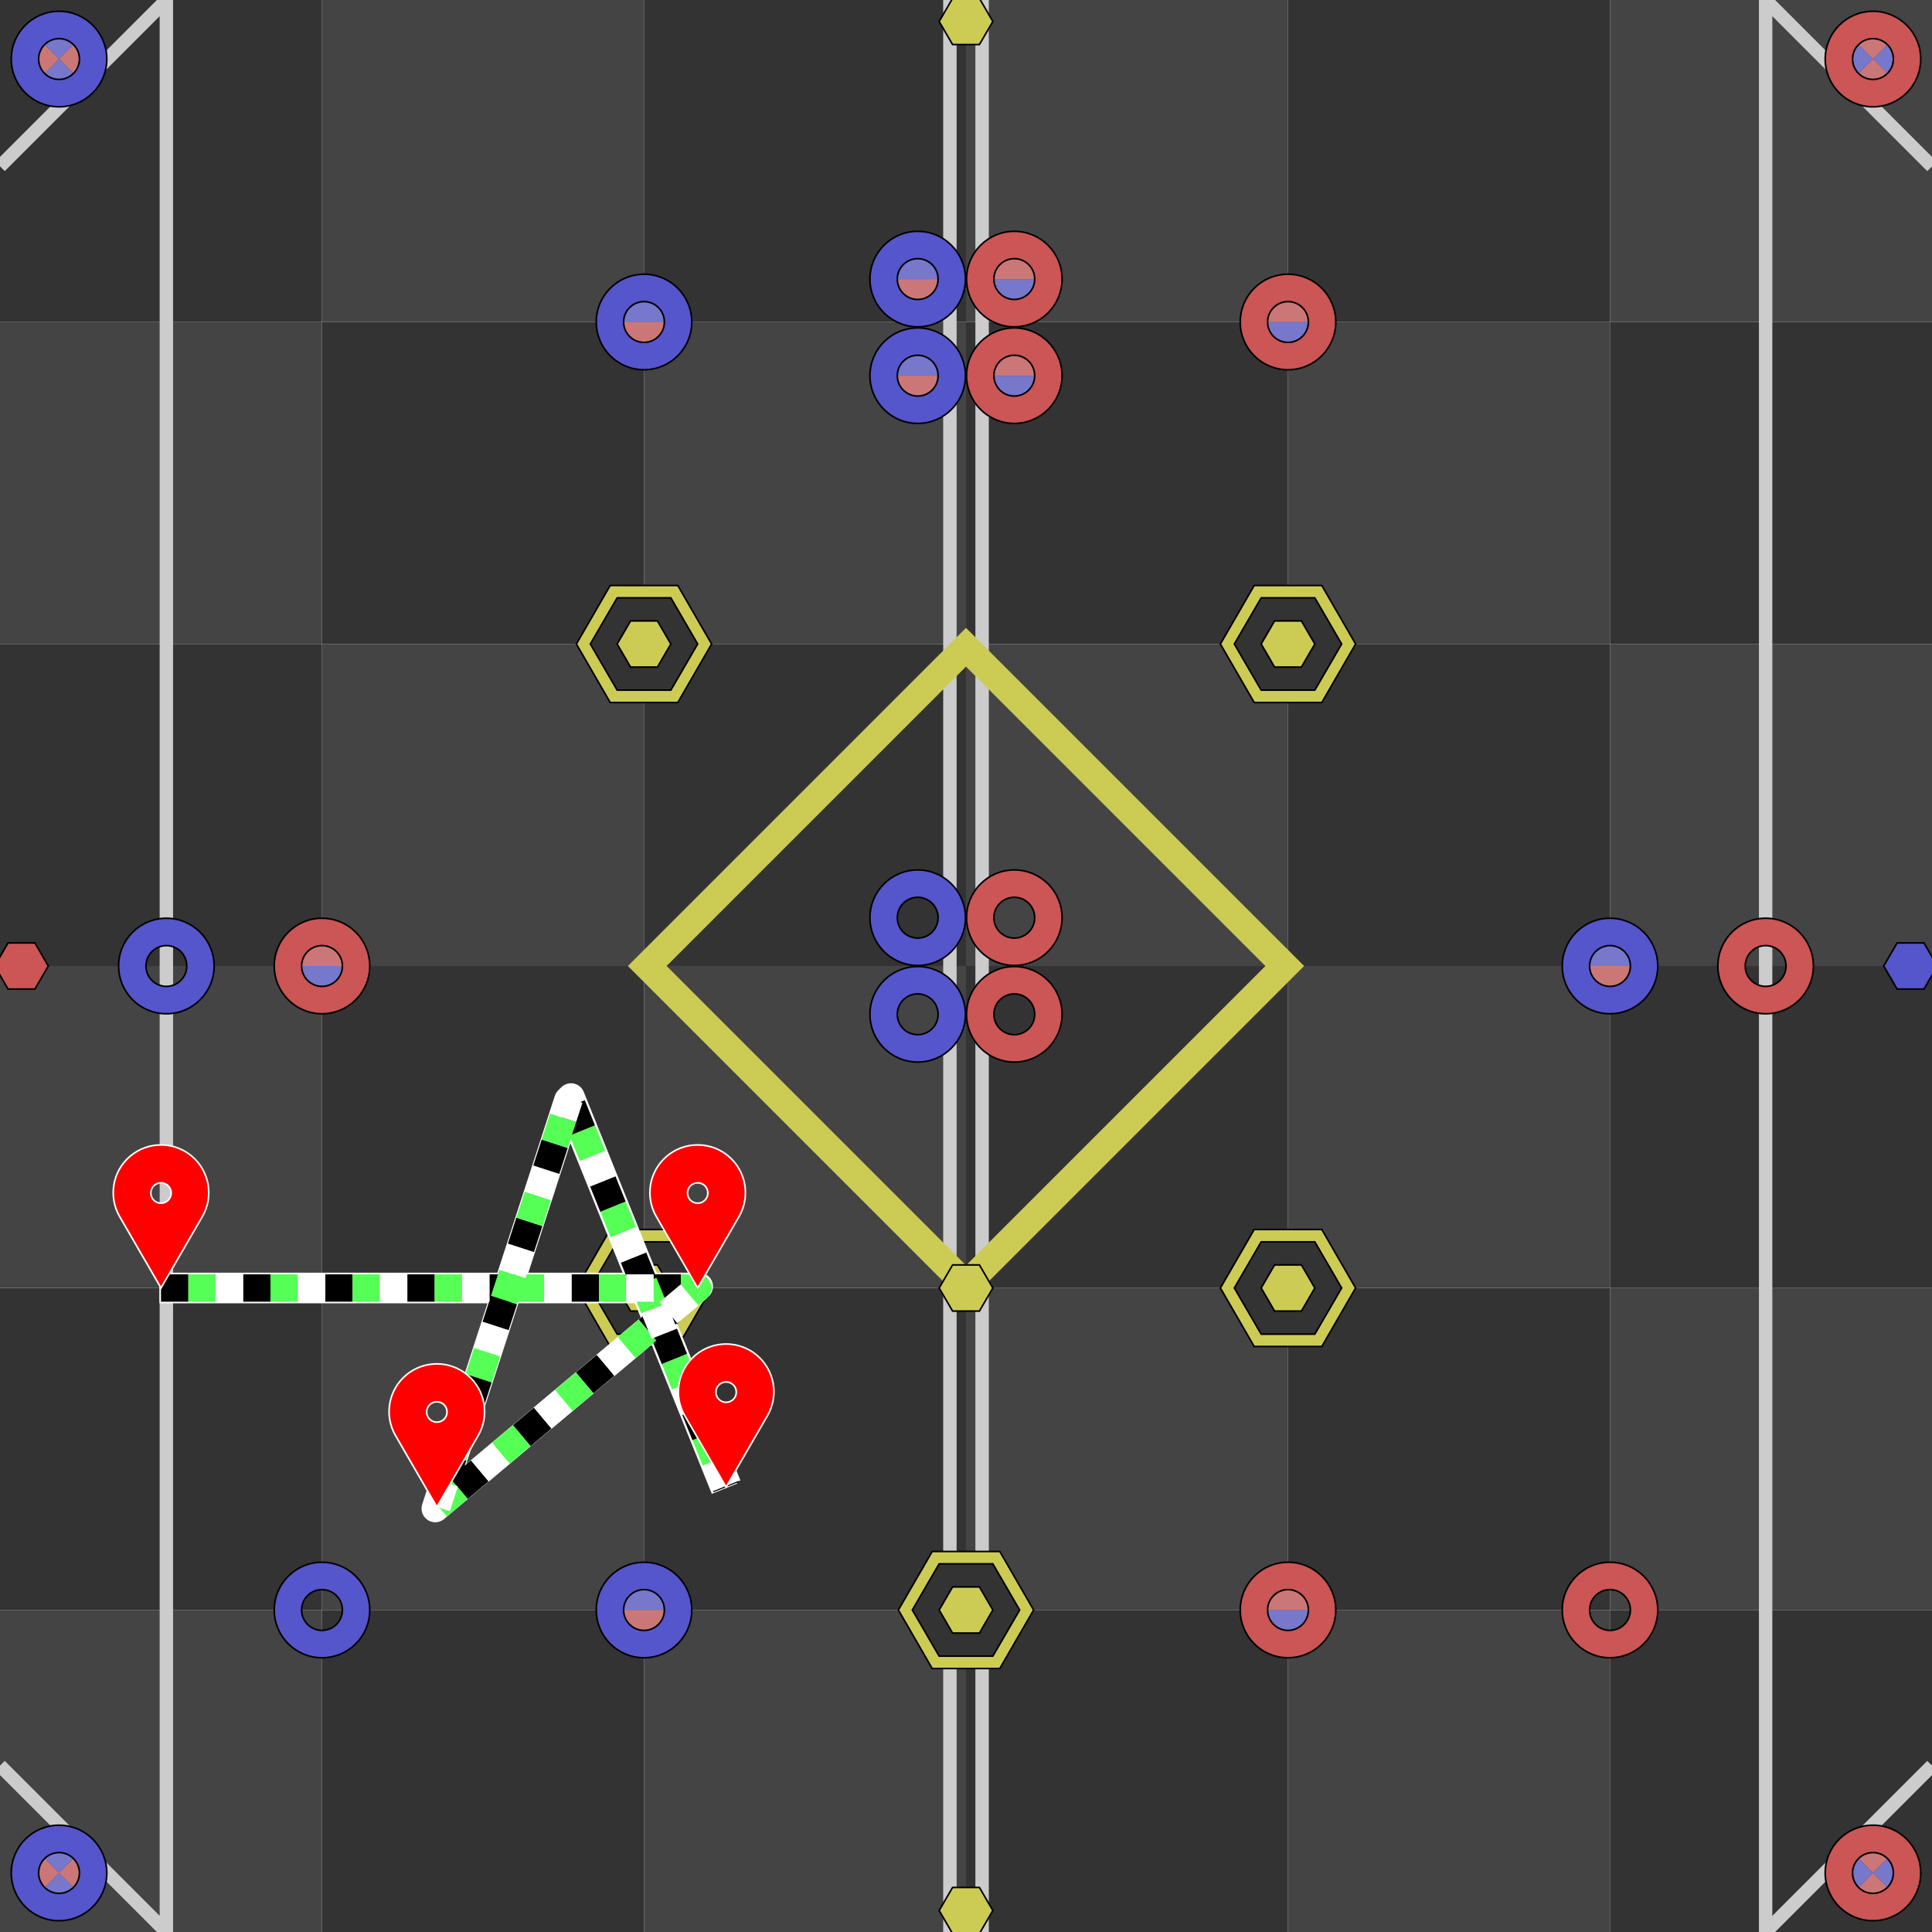
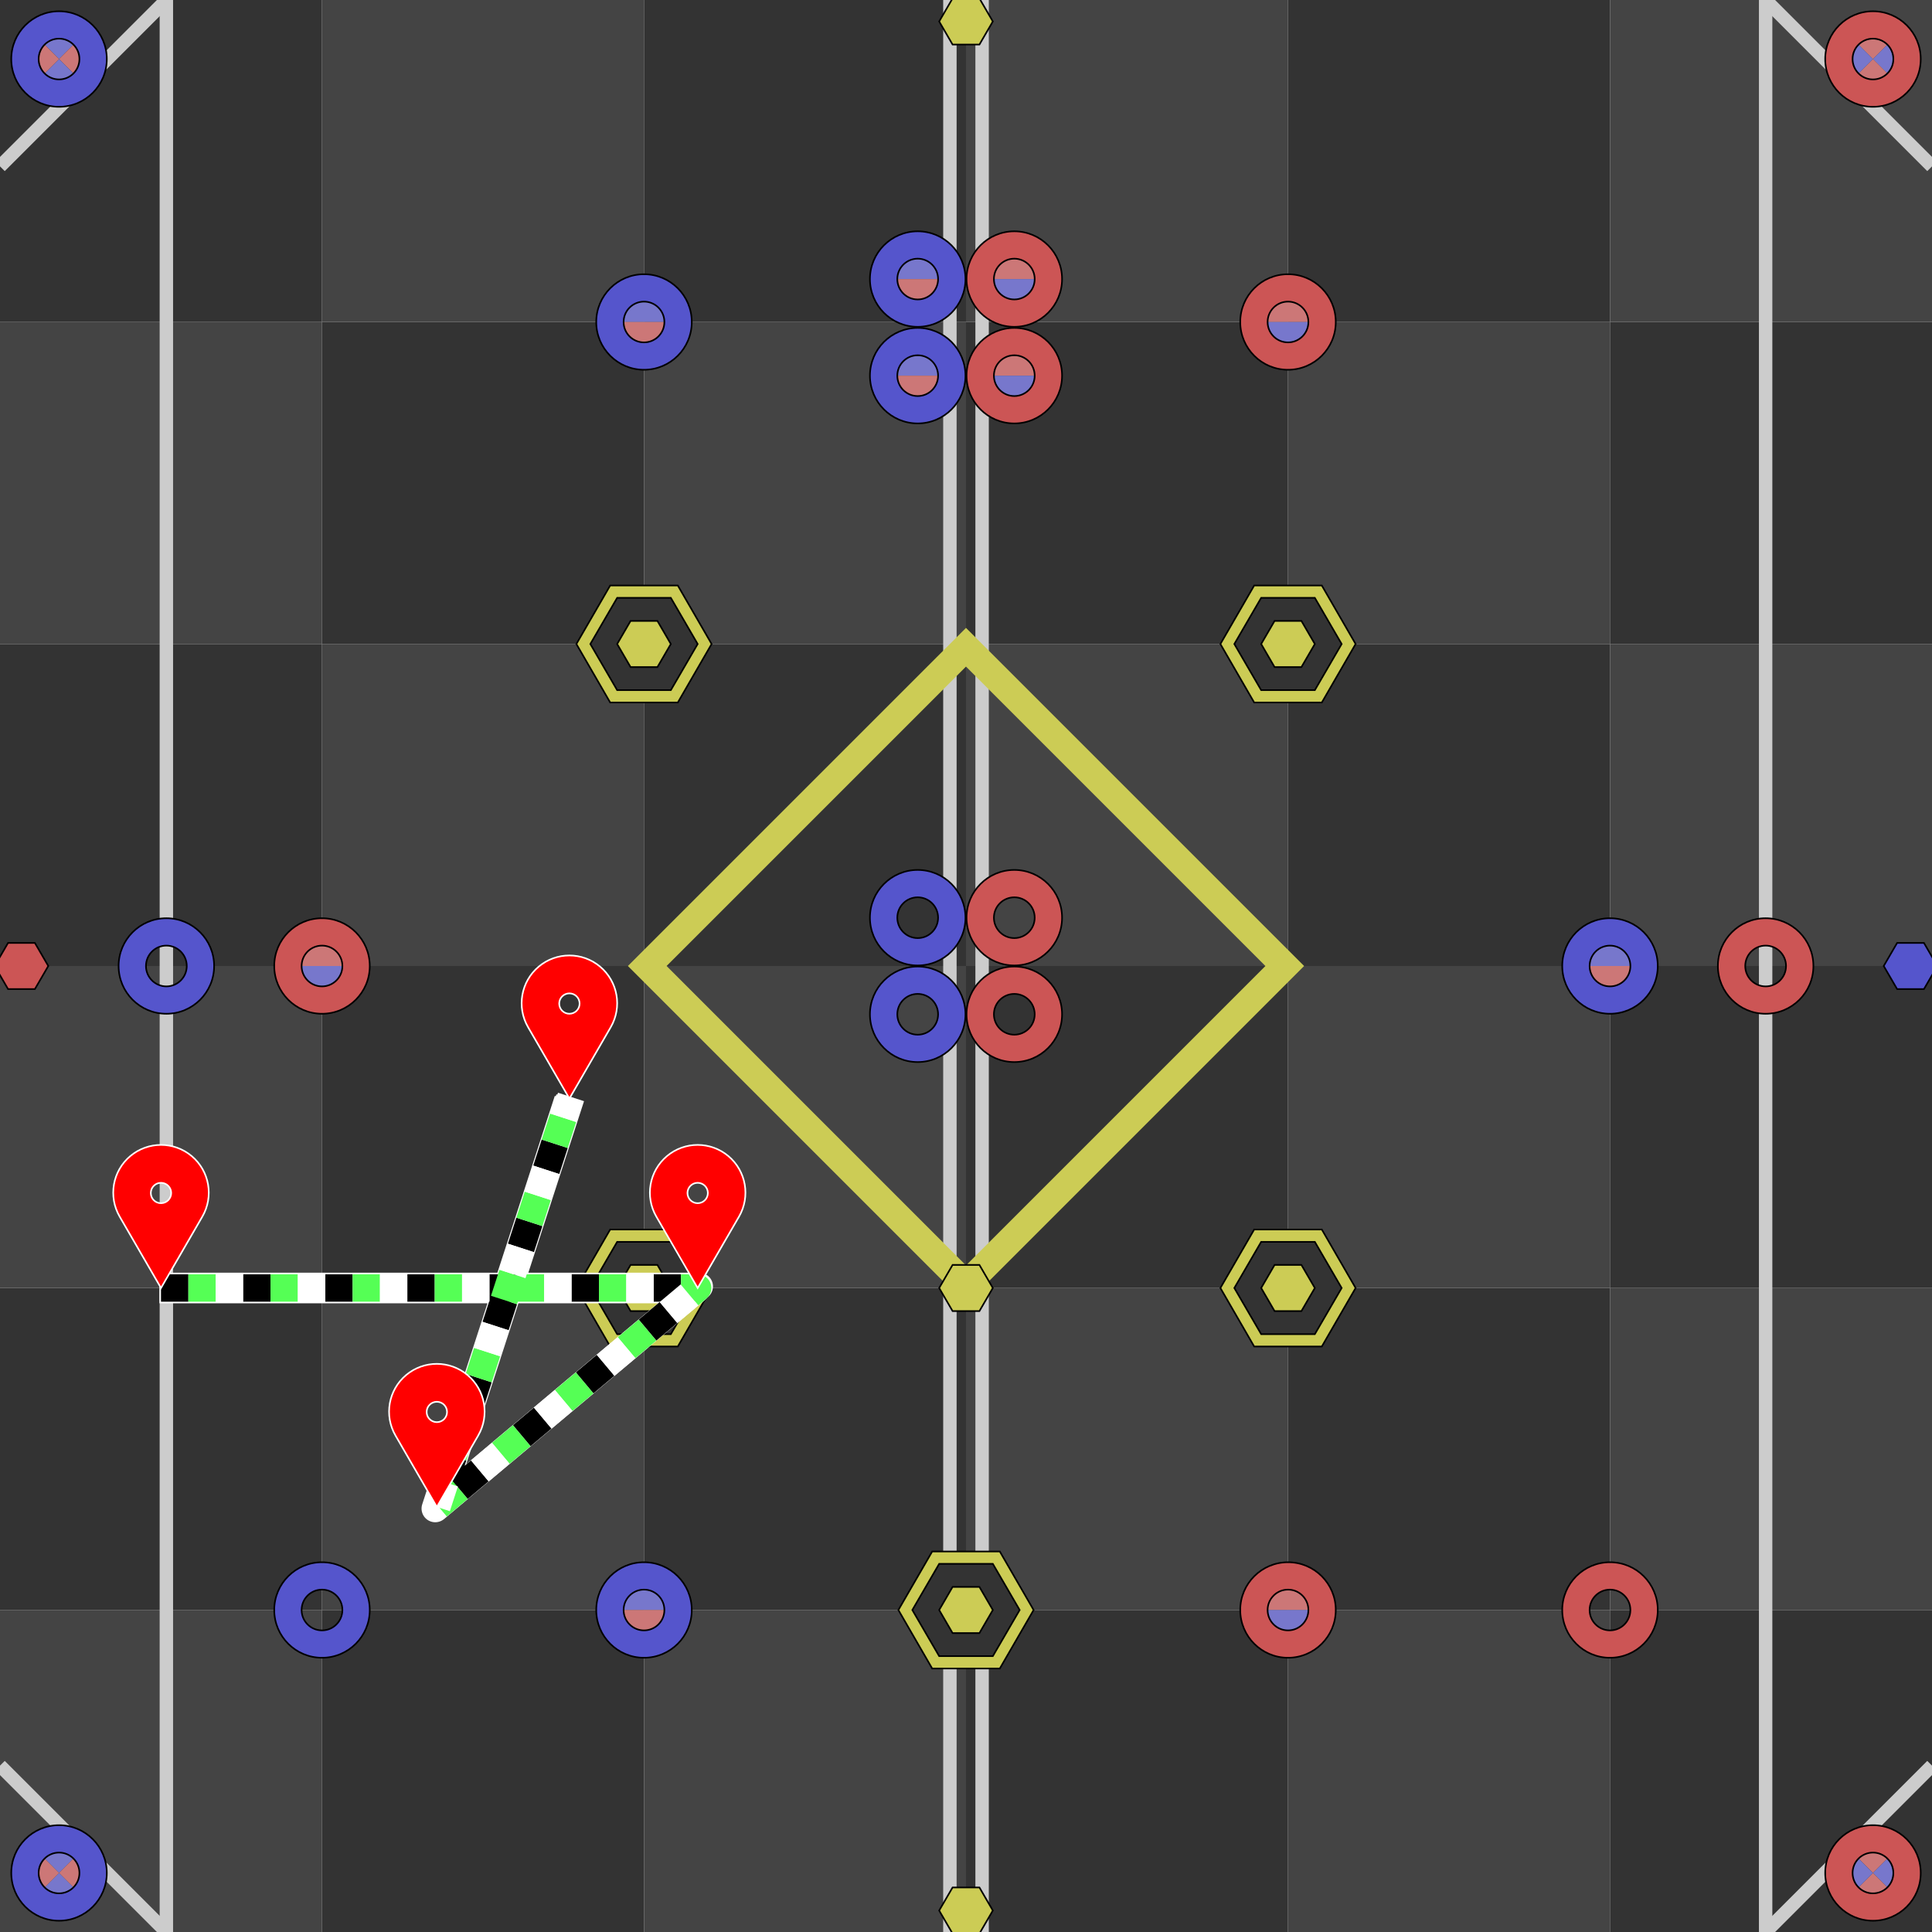
<svg xmlns="http://www.w3.org/2000/svg" version="1.1" width="600" height="600" viewBox="-1800 -1800 3600 3600">
  <g transform="scale(1, -1)">
    <rect x="-1800" y="-1800" width="600" height="600" fill="#444444" />
    <rect x="-1800" y="-1200" width="600" height="600" fill="#333333" />
    <rect x="-1800" y="-600" width="600" height="600" fill="#444444" />
    <rect x="-1800" y="0" width="600" height="600" fill="#333333" />
    <rect x="-1800" y="600" width="600" height="600" fill="#444444" />
    <rect x="-1800" y="1200" width="600" height="600" fill="#333333" />
    <rect x="-1200" y="-1800" width="600" height="600" fill="#333333" />
    <rect x="-1200" y="-1200" width="600" height="600" fill="#444444" />
    <rect x="-1200" y="-600" width="600" height="600" fill="#333333" />
    <rect x="-1200" y="0" width="600" height="600" fill="#444444" />
    <rect x="-1200" y="600" width="600" height="600" fill="#333333" />
    <rect x="-1200" y="1200" width="600" height="600" fill="#444444" />
    <rect x="-600" y="-1800" width="600" height="600" fill="#444444" />
    <rect x="-600" y="-1200" width="600" height="600" fill="#333333" />
    <rect x="-600" y="-600" width="600" height="600" fill="#444444" />
    <rect x="-600" y="0" width="600" height="600" fill="#333333" />
    <rect x="-600" y="600" width="600" height="600" fill="#444444" />
    <rect x="-600" y="1200" width="600" height="600" fill="#333333" />
    <rect x="0" y="-1800" width="600" height="600" fill="#333333" />
    <rect x="0" y="-1200" width="600" height="600" fill="#444444" />
    <rect x="0" y="-600" width="600" height="600" fill="#333333" />
    <rect x="0" y="0" width="600" height="600" fill="#444444" />
    <rect x="0" y="600" width="600" height="600" fill="#333333" />
    <rect x="0" y="1200" width="600" height="600" fill="#444444" />
    <rect x="600" y="-1800" width="600" height="600" fill="#444444" />
    <rect x="600" y="-1200" width="600" height="600" fill="#333333" />
    <rect x="600" y="-600" width="600" height="600" fill="#444444" />
    <rect x="600" y="0" width="600" height="600" fill="#333333" />
    <rect x="600" y="600" width="600" height="600" fill="#444444" />
    <rect x="600" y="1200" width="600" height="600" fill="#333333" />
    <rect x="1200" y="-1800" width="600" height="600" fill="#333333" />
    <rect x="1200" y="-1200" width="600" height="600" fill="#444444" />
    <rect x="1200" y="-600" width="600" height="600" fill="#333333" />
    <rect x="1200" y="0" width="600" height="600" fill="#444444" />
    <rect x="1200" y="600" width="600" height="600" fill="#333333" />
    <rect x="1200" y="1200" width="600" height="600" fill="#444444" />
    <line x1="-1490" y1="-1800" x2="-1490" y2="1800" stroke="#cccccc" stroke-width="25" />
    <line x1="-30" y1="-1800" x2="-30" y2="1800" stroke="#cccccc" stroke-width="25" />
    <line x1="30" y1="-1800" x2="30" y2="1800" stroke="#cccccc" stroke-width="25" />
    <line x1="1490" y1="-1800" x2="1490" y2="1800" stroke="#cccccc" stroke-width="25" />
    <line x1="-1800" y1="-1490" x2="-1490" y2="-1800" stroke="#cccccc" stroke-width="25" />
    <line x1="1800" y1="-1490" x2="1490" y2="-1800" stroke="#cccccc" stroke-width="25" />
    <line x1="-1800" y1="1490" x2="-1490" y2="1800" stroke="#cccccc" stroke-width="25" />
    <line x1="1800" y1="1490" x2="1490" y2="1800" stroke="#cccccc" stroke-width="25" />
    <rect x="-420" y="-420" width="840" height="840" transform="rotate(45)" stroke="#cccc55" fill="none" stroke-width="51" />
    <polygon points="-1710,0 -1735,43 -1785,43 -1810,0 -1785,-43 -1735,-43" fill="#cc5555" stroke="#000000" stroke-width="3" />
    <polygon points="1810,0 1785,43 1735,43 1710,0 1735,-43 1785,-43" fill="#5555cc" stroke="#000000" stroke-width="3" />
    <polygon points="50,1760 25,1803 -25,1803 -50,1760 -25,1717 25,1717" fill="#cccc55" stroke="#000000" stroke-width="3" />
    <polygon points="50,-600 25,-557 -25,-557 -50,-600 -25,-643 25,-643" fill="#cccc55" stroke="#000000" stroke-width="3" />
    <polygon points="50,-1760 25,-1717 -25,-1717 -50,-1760 -25,-1803 25,-1803" fill="#cccc55" stroke="#000000" stroke-width="3" />
    <polygon points="-474,600 -537,709 -663,709 -726,600 -663,491 -537,491" fill="#cccc55" stroke="#000000" stroke-width="3" />
    <polygon points="-500,600 -550,686 -650,686 -700,600 -650,514 -550,514" fill="#333333" stroke="#000000" stroke-width="3" />
    <polygon points="-550,600 -575,643 -625,643 -650,600 -625,557 -575,557" fill="#cccc55" stroke="#000000" stroke-width="3" />
    <polygon points="726,600 663,709 537,709 474,600 537,491 663,491" fill="#cccc55" stroke="#000000" stroke-width="3" />
    <polygon points="700,600 650,686 550,686 500,600 550,514 650,514" fill="#333333" stroke="#000000" stroke-width="3" />
    <polygon points="650,600 625,643 575,643 550,600 575,557 625,557" fill="#cccc55" stroke="#000000" stroke-width="3" />
    <polygon points="-474,-600 -537,-491 -663,-491 -726,-600 -663,-709 -537,-709" fill="#cccc55" stroke="#000000" stroke-width="3" />
    <polygon points="-500,-600 -550,-514 -650,-514 -700,-600 -650,-686 -550,-686" fill="#333333" stroke="#000000" stroke-width="3" />
    <polygon points="-550,-600 -575,-557 -625,-557 -650,-600 -625,-643 -575,-643" fill="#cccc55" stroke="#000000" stroke-width="3" />
    <polygon points="726,-600 663,-491 537,-491 474,-600 537,-709 663,-709" fill="#cccc55" stroke="#000000" stroke-width="3" />
    <polygon points="700,-600 650,-514 550,-514 500,-600 550,-686 650,-686" fill="#333333" stroke="#000000" stroke-width="3" />
    <polygon points="650,-600 625,-557 575,-557 550,-600 575,-643 625,-643" fill="#cccc55" stroke="#000000" stroke-width="3" />
    <polygon points="126,-1200 63,-1091 -63,-1091 -126,-1200 -63,-1309 63,-1309" fill="#cccc55" stroke="#000000" stroke-width="3" />
    <polygon points="100,-1200 50,-1114 -50,-1114 -100,-1200 -50,-1286 50,-1286" fill="#333333" stroke="#000000" stroke-width="3" />
    <polygon points="50,-1200 25,-1157 -25,-1157 -50,-1200 -25,-1243 25,-1243" fill="#cccc55" stroke="#000000" stroke-width="3" />
    <path d="M 1690,1690 l -63,63 a 89,89 0 0,0 126,0 z" fill="#cc7777" />
    <path d="M 1690,1690 l 63,63 a 89,89 0 0,0 0,-126 z" fill="#7777cc" />
    <path d="M 1690,1690 l 63,-63 a 89,89 0 0,0 -126,0 z" fill="#cc7777" />
    <path d="M 1690,1690 l -63,-63 a 89,89 0 0,0 0,126 z" fill="#7777cc" />
    <path d="M 1601,1690 a 89 89 0 0 0 178 0 a 89 89 0 0 0 -178 0 z m 51 0 a 38 38 0 0 0 76 0 a 38 38 0 0 0 -76 0 z" fill="#cc5555" stroke="#000000" stroke-width="3" fill-rule="evenodd" />
    <path d="M 1690,-1690 l -63,63 a 89,89 0 0,0 126,0 z" fill="#cc7777" />
    <path d="M 1690,-1690 l 63,63 a 89,89 0 0,0 0,-126 z" fill="#7777cc" />
    <path d="M 1690,-1690 l 63,-63 a 89,89 0 0,0 -126,0 z" fill="#cc7777" />
    <path d="M 1690,-1690 l -63,-63 a 89,89 0 0,0 0,126 z" fill="#7777cc" />
    <path d="M 1601,-1690 a 89 89 0 0 0 178 0 a 89 89 0 0 0 -178 0 z m 51 0 a 38 38 0 0 0 76 0 a 38 38 0 0 0 -76 0 z" fill="#cc5555" stroke="#000000" stroke-width="3" fill-rule="evenodd" />
    <path d="M -1690,1690 l -63,63 a 89,89 0 0,0 126,0 z" fill="#7777cc" />
    <path d="M -1690,1690 l 63,63 a 89,89 0 0,0 0,-126 z" fill="#cc7777" />
    <path d="M -1690,1690 l 63,-63 a 89,89 0 0,0 -126,0 z" fill="#7777cc" />
    <path d="M -1690,1690 l -63,-63 a 89,89 0 0,0 0,126 z" fill="#cc7777" />
    <path d="M -1779,1690 a 89 89 0 0 0 178 0 a 89 89 0 0 0 -178 0 z m 51 0 a 38 38 0 0 0 76 0 a 38 38 0 0 0 -76 0 z" fill="#5555cc" stroke="#000000" stroke-width="3" fill-rule="evenodd" />
    <path d="M -1690,-1690 l -63,63 a 89,89 0 0,0 126,0 z" fill="#7777cc" />
    <path d="M -1690,-1690 l 63,63 a 89,89 0 0,0 0,-126 z" fill="#cc7777" />
    <path d="M -1690,-1690 l 63,-63 a 89,89 0 0,0 -126,0 z" fill="#7777cc" />
    <path d="M -1690,-1690 l -63,-63 a 89,89 0 0,0 0,126 z" fill="#cc7777" />
    <path d="M -1779,-1690 a 89 89 0 0 0 178 0 a 89 89 0 0 0 -178 0 z m 51 0 a 38 38 0 0 0 76 0 a 38 38 0 0 0 -76 0 z" fill="#5555cc" stroke="#000000" stroke-width="3" fill-rule="evenodd" />
    <path d="M 1,1280 a 89,89 0 1,0 178,0" fill="#cc7777" />
    <path d="M 1,1280 a 89,89 0 1,1 178,0" fill="#7777cc" />
    <path d="M 1,1280 a 89 89 0 0 0 178 0 a 89 89 0 0 0 -178 0 z m 51 0 a 38 38 0 0 0 76 0 a 38 38 0 0 0 -76 0 z" fill="#cc5555" stroke="#000000" stroke-width="3" fill-rule="evenodd" />
    <path d="M 511,1200 a 89,89 0 1,0 178,0" fill="#cc7777" />
    <path d="M 511,1200 a 89,89 0 1,1 178,0" fill="#7777cc" />
    <path d="M 511,1200 a 89 89 0 0 0 178 0 a 89 89 0 0 0 -178 0 z m 51 0 a 38 38 0 0 0 76 0 a 38 38 0 0 0 -76 0 z" fill="#cc5555" stroke="#000000" stroke-width="3" fill-rule="evenodd" />
    <path d="M 1,1100 a 89,89 0 1,0 178,0" fill="#cc7777" />
    <path d="M 1,1100 a 89,89 0 1,1 178,0" fill="#7777cc" />
    <path d="M 1,1100 a 89 89 0 0 0 178 0 a 89 89 0 0 0 -178 0 z m 51 0 a 38 38 0 0 0 76 0 a 38 38 0 0 0 -76 0 z" fill="#cc5555" stroke="#000000" stroke-width="3" fill-rule="evenodd" />
    <path d="M -1289,0 a 89,89 0 1,0 178,0" fill="#cc7777" />
    <path d="M -1289,0 a 89,89 0 1,1 178,0" fill="#7777cc" />
    <path d="M -1289,0 a 89 89 0 0 0 178 0 a 89 89 0 0 0 -178 0 z m 51 0 a 38 38 0 0 0 76 0 a 38 38 0 0 0 -76 0 z" fill="#cc5555" stroke="#000000" stroke-width="3" fill-rule="evenodd" />
    <path d="M 511,-1200 a 89,89 0 1,0 178,0" fill="#cc7777" />
    <path d="M 511,-1200 a 89,89 0 1,1 178,0" fill="#7777cc" />
    <path d="M 511,-1200 a 89 89 0 0 0 178 0 a 89 89 0 0 0 -178 0 z m 51 0 a 38 38 0 0 0 76 0 a 38 38 0 0 0 -76 0 z" fill="#cc5555" stroke="#000000" stroke-width="3" fill-rule="evenodd" />
    <path d="M -179,1280 a 89,89 0 1,0 178,0" fill="#7777cc" />
    <path d="M -179,1280 a 89,89 0 1,1 178,0" fill="#cc7777" />
    <path d="M -179,1280 a 89 89 0 0 0 178 0 a 89 89 0 0 0 -178 0 z m 51 0 a 38 38 0 0 0 76 0 a 38 38 0 0 0 -76 0 z" fill="#5555cc" stroke="#000000" stroke-width="3" fill-rule="evenodd" />
    <path d="M -689,1200 a 89,89 0 1,0 178,0" fill="#7777cc" />
    <path d="M -689,1200 a 89,89 0 1,1 178,0" fill="#cc7777" />
    <path d="M -689,1200 a 89 89 0 0 0 178 0 a 89 89 0 0 0 -178 0 z m 51 0 a 38 38 0 0 0 76 0 a 38 38 0 0 0 -76 0 z" fill="#5555cc" stroke="#000000" stroke-width="3" fill-rule="evenodd" />
    <path d="M -179,1100 a 89,89 0 1,0 178,0" fill="#7777cc" />
    <path d="M -179,1100 a 89,89 0 1,1 178,0" fill="#cc7777" />
    <path d="M -179,1100 a 89 89 0 0 0 178 0 a 89 89 0 0 0 -178 0 z m 51 0 a 38 38 0 0 0 76 0 a 38 38 0 0 0 -76 0 z" fill="#5555cc" stroke="#000000" stroke-width="3" fill-rule="evenodd" />
    <path d="M 1111,0 a 89,89 0 1,0 178,0" fill="#7777cc" />
    <path d="M 1111,0 a 89,89 0 1,1 178,0" fill="#cc7777" />
    <path d="M 1111,0 a 89 89 0 0 0 178 0 a 89 89 0 0 0 -178 0 z m 51 0 a 38 38 0 0 0 76 0 a 38 38 0 0 0 -76 0 z" fill="#5555cc" stroke="#000000" stroke-width="3" fill-rule="evenodd" />
    <path d="M -689,-1200 a 89,89 0 1,0 178,0" fill="#7777cc" />
    <path d="M -689,-1200 a 89,89 0 1,1 178,0" fill="#cc7777" />
    <path d="M -689,-1200 a 89 89 0 0 0 178 0 a 89 89 0 0 0 -178 0 z m 51 0 a 38 38 0 0 0 76 0 a 38 38 0 0 0 -76 0 z" fill="#5555cc" stroke="#000000" stroke-width="3" fill-rule="evenodd" />
    <path d="M 1,90 a 89 89 0 0 0 178 0 a 89 89 0 0 0 -178 0 z m 51 0 a 38 38 0 0 0 76 0 a 38 38 0 0 0 -76 0 z" fill="#cc5555" stroke="#000000" stroke-width="3" fill-rule="evenodd" />
    <path d="M 1401,0 a 89 89 0 0 0 178 0 a 89 89 0 0 0 -178 0 z m 51 0 a 38 38 0 0 0 76 0 a 38 38 0 0 0 -76 0 z" fill="#cc5555" stroke="#000000" stroke-width="3" fill-rule="evenodd" />
    <path d="M 1,-90 a 89 89 0 0 0 178 0 a 89 89 0 0 0 -178 0 z m 51 0 a 38 38 0 0 0 76 0 a 38 38 0 0 0 -76 0 z" fill="#cc5555" stroke="#000000" stroke-width="3" fill-rule="evenodd" />
    <path d="M 1111,-1200 a 89 89 0 0 0 178 0 a 89 89 0 0 0 -178 0 z m 51 0 a 38 38 0 0 0 76 0 a 38 38 0 0 0 -76 0 z" fill="#cc5555" stroke="#000000" stroke-width="3" fill-rule="evenodd" />
    <path d="M -179,90 a 89 89 0 0 0 178 0 a 89 89 0 0 0 -178 0 z m 51 0 a 38 38 0 0 0 76 0 a 38 38 0 0 0 -76 0 z" fill="#5555cc" stroke="#000000" stroke-width="3" fill-rule="evenodd" />
    <path d="M -1579,0 a 89 89 0 0 0 178 0 a 89 89 0 0 0 -178 0 z m 51 0 a 38 38 0 0 0 76 0 a 38 38 0 0 0 -76 0 z" fill="#5555cc" stroke="#000000" stroke-width="3" fill-rule="evenodd" />
    <path d="M -179,-90 a 89 89 0 0 0 178 0 a 89 89 0 0 0 -178 0 z m 51 0 a 38 38 0 0 0 76 0 a 38 38 0 0 0 -76 0 z" fill="#5555cc" stroke="#000000" stroke-width="3" fill-rule="evenodd" />
    <path d="M -1289,-1200 a 89 89 0 0 0 178 0 a 89 89 0 0 0 -178 0 z m 51 0 a 38 38 0 0 0 76 0 a 38 38 0 0 0 -76 0 z" fill="#5555cc" stroke="#000000" stroke-width="3" fill-rule="evenodd" />
-     <polyline points="-1497,-597 -497,-597 -983,-1005 -736,-244 -444,-968" fill="none" stroke="#ffffff" stroke-width="51" stroke-linejoin="round" />
-     <polyline points="-1503,-603 -503,-603 -989,-1011 -742,-250 -450,-974" fill="none" stroke="#ffffff" stroke-width="51" stroke-linejoin="round" />
-     <polyline points="-1500,-600 -500,-600 -986,-1008 -739,-247 -447,-971" fill="none" stroke="#000000" stroke-width="51" stroke-dasharray="51,102" stroke-linejoin="round" />
-     <polyline points="-1500,-600 -500,-600 -986,-1008 -739,-247 -447,-971" fill="none" stroke="#55ff55" stroke-width="51" stroke-dasharray="51,102" stroke-dashoffset="102" stroke-linejoin="round" />
-     <polyline points="-1500,-600 -500,-600 -986,-1008 -739,-247 -447,-971" fill="none" stroke="#ffffff" stroke-width="51" stroke-dasharray="51,102" stroke-dashoffset="51" stroke-linejoin="round" />
+     <polyline points="-1497,-597 -497,-597 -983,-1005 -736,-244" fill="none" stroke="#ffffff" stroke-width="51" stroke-linejoin="round" />
+     <polyline points="-1503,-603 -503,-603 -989,-1011 -742,-250" fill="none" stroke="#ffffff" stroke-width="51" stroke-linejoin="round" />
+     <polyline points="-1500,-600 -500,-600 -986,-1008 -739,-247" fill="none" stroke="#000000" stroke-width="51" stroke-dasharray="51,102" stroke-linejoin="round" />
+     <polyline points="-1500,-600 -500,-600 -986,-1008 -739,-247" fill="none" stroke="#55ff55" stroke-width="51" stroke-dasharray="51,102" stroke-dashoffset="102" stroke-linejoin="round" />
+     <polyline points="-1500,-600 -500,-600 -986,-1008 -739,-247" fill="none" stroke="#ffffff" stroke-width="51" stroke-dasharray="51,102" stroke-dashoffset="51" stroke-linejoin="round" />
    <path d="M -1500,-600 l -77 133 a 89 89 0 1 0 154 0 z m -19 177 a 19 19 0 0 0 38 0 a 19 19 0 0 0 -38 0 z" fill="#ff0000" stroke="#ffffff" stroke-width="3" fill-rule="evenodd" />
    <path d="M -500,-600 l -77 133 a 89 89 0 1 0 154 0 z m -19 177 a 19 19 0 0 0 38 0 a 19 19 0 0 0 -38 0 z" fill="#ff0000" stroke="#ffffff" stroke-width="3" fill-rule="evenodd" />
    <path d="M -986,-1008 l -77 133 a 89 89 0 1 0 154 0 z m -19 177 a 19 19 0 0 0 38 0 a 19 19 0 0 0 -38 0 z" fill="#ff0000" stroke="#ffffff" stroke-width="3" fill-rule="evenodd" />
-     <path d="M -447,-971 l -77 133 a 89 89 0 1 0 154 0 z m -19 177 a 19 19 0 0 0 38 0 a 19 19 0 0 0 -38 0 z" fill="#ff0000" stroke="#ffffff" stroke-width="3" fill-rule="evenodd" />
+     <path d="M -739,-247 l -77 133 a 89 89 0 1 0 154 0 z m -19 177 a 19 19 0 0 0 38 0 a 19 19 0 0 0 -38 0 z" fill="#ff0000" stroke="#ffffff" stroke-width="3" fill-rule="evenodd" />
  </g>
</svg>
